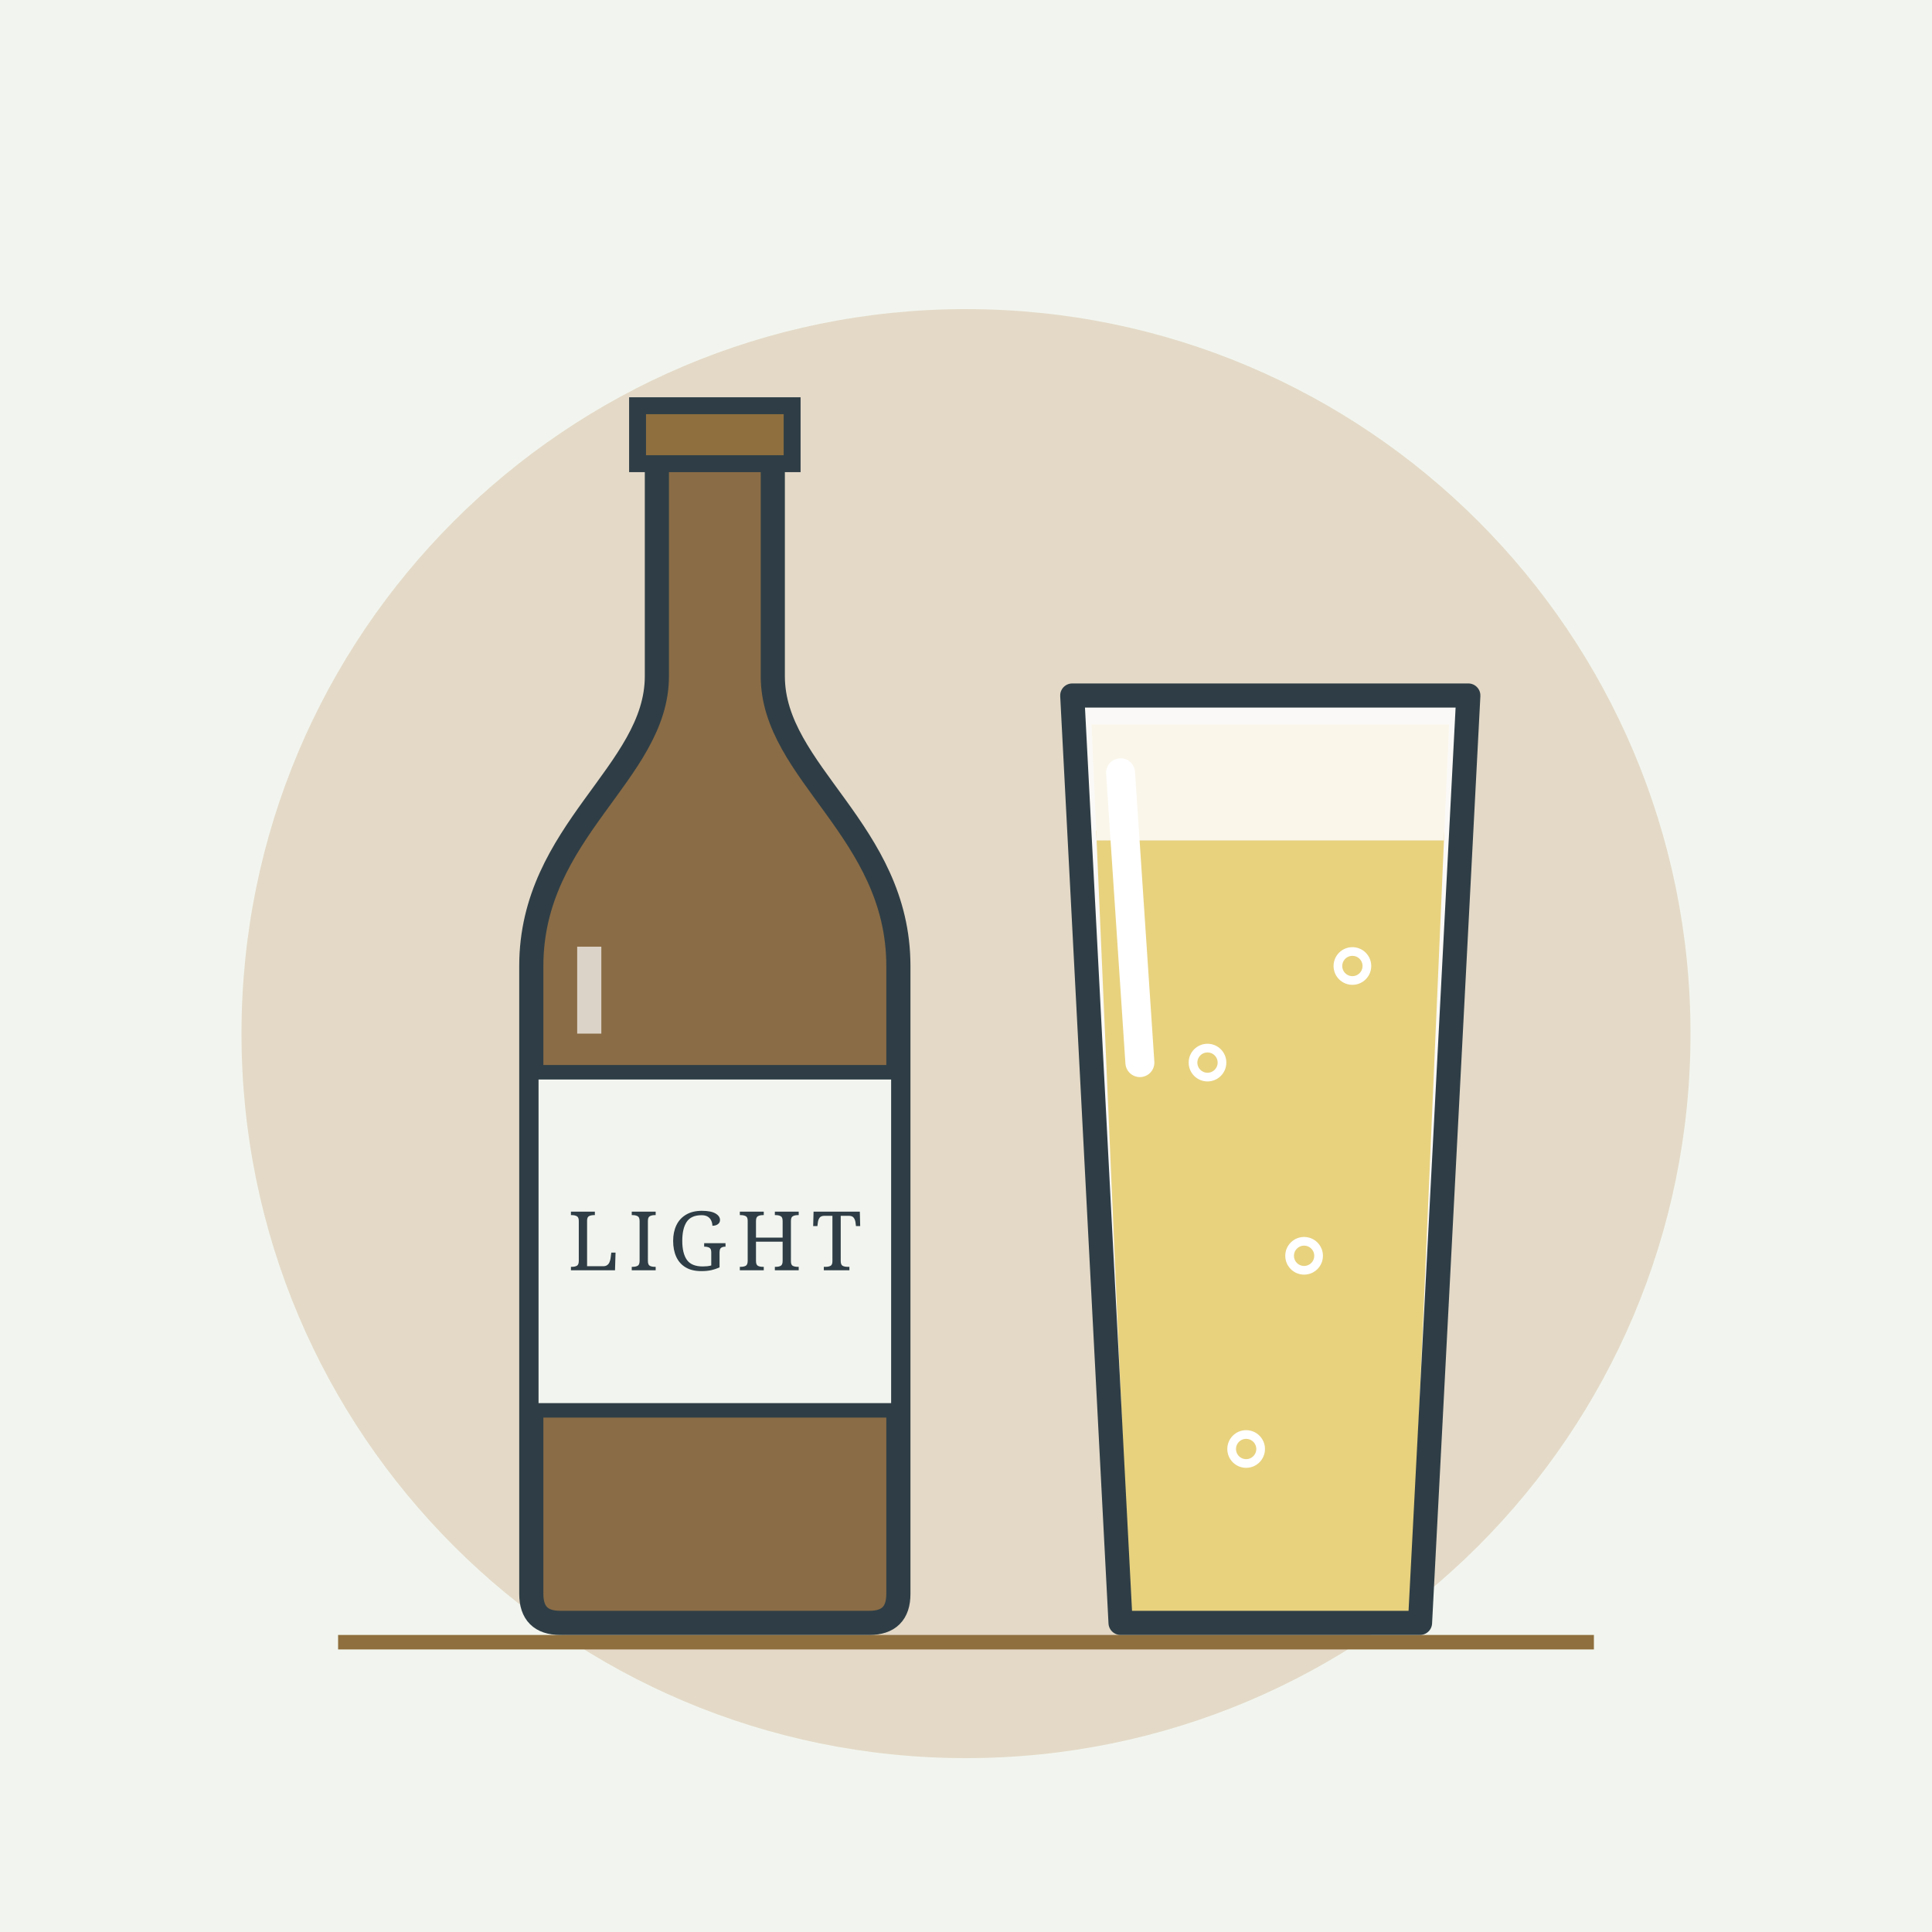
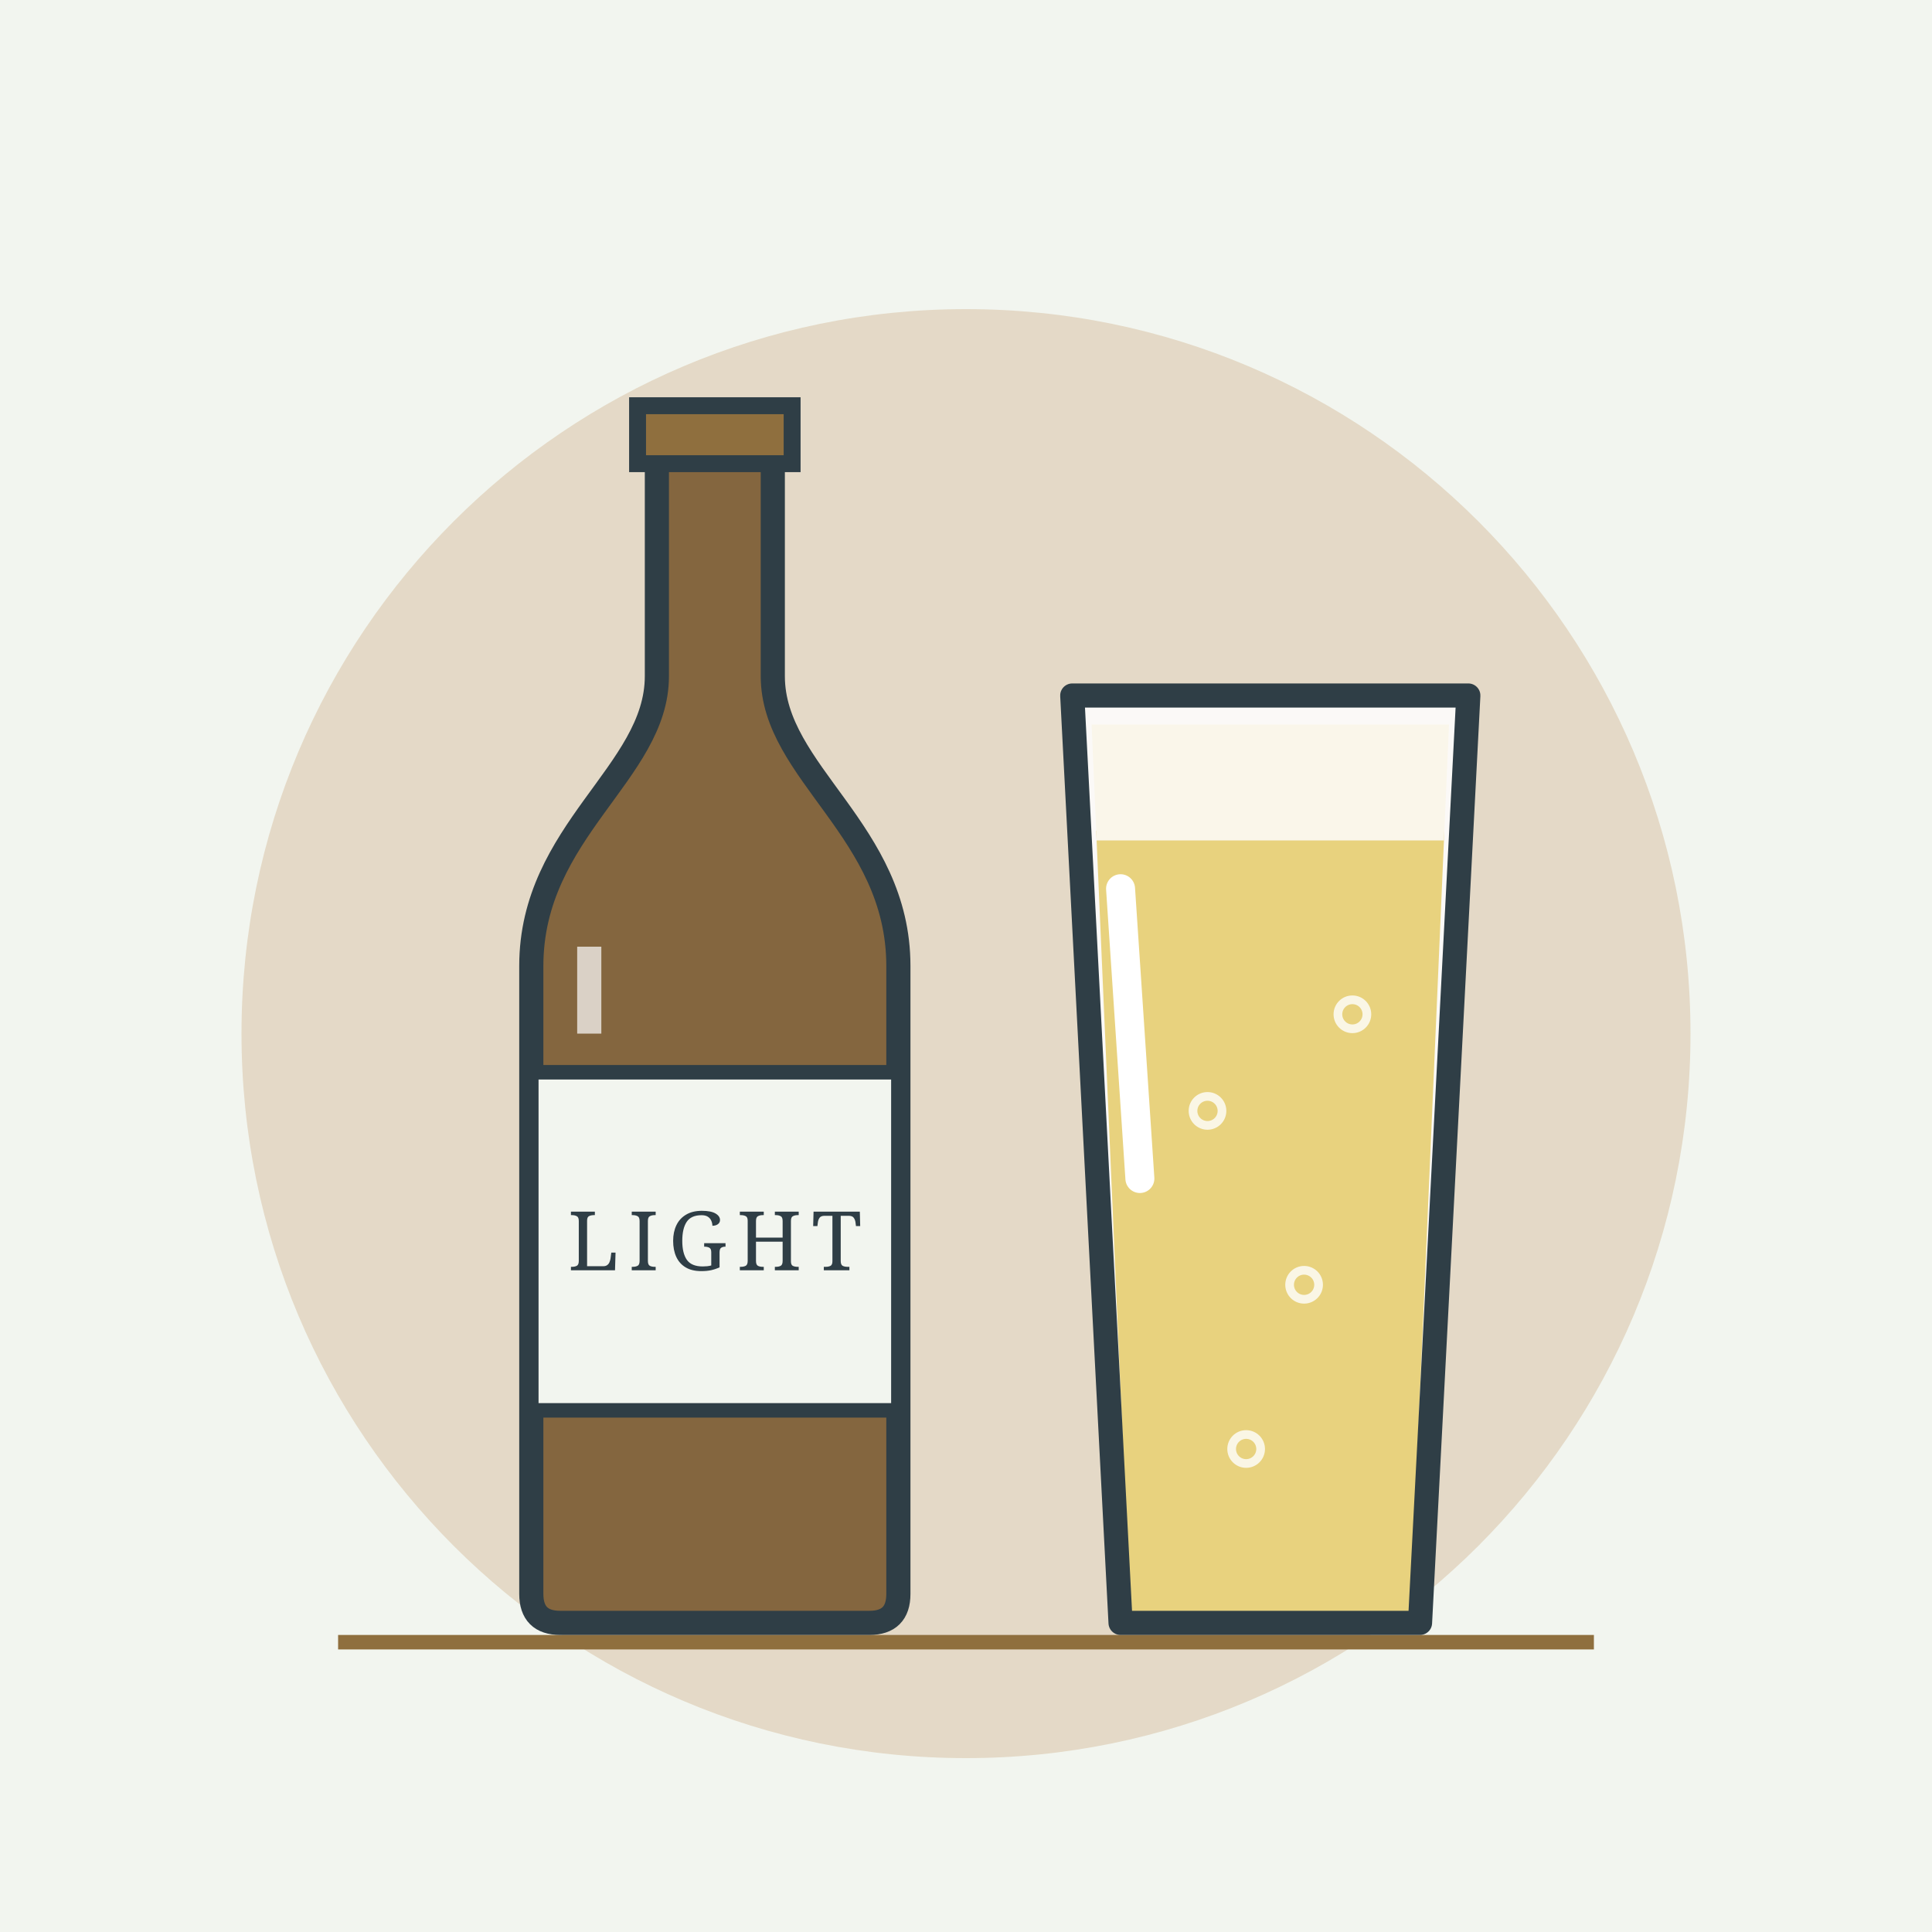
<svg xmlns="http://www.w3.org/2000/svg" viewBox="0 0 400 400" width="400" height="400">
  <rect width="400" height="400" fill="#F2F5EF" />
  <circle cx="200" cy="214" r="150" fill="#D8C3A5" opacity=".55" />
  <line x1="70" y1="340" x2="330" y2="340" stroke="#8F6F3E" stroke-width="3" />
-   <path d="M136 92 L160 92 L160 140 C160 160 186 172 186 200 L186 330 Q186 336 180 336 L116 336 Q110 336 110 330 L110 200 C110 172 136 160 136 140 Z" fill="#7A5A30" fill-opacity=".85" stroke="#2F3E46" stroke-width="5" stroke-linejoin="round" />
+   <path d="M136 92 L160 92 L160 140 C160 160 186 172 186 200 L186 330 Q186 336 180 336 L116 336 Q110 336 110 330 L110 200 C110 172 136 160 136 140 Z" fill="#7A5A30" fill-opacity=".9" stroke="#2F3E46" stroke-width="5" stroke-linejoin="round" />
  <rect x="132" y="84" width="32" height="12" fill="#8F6F3E" stroke="#2F3E46" stroke-width="3.5" />
  <rect x="110" y="222" width="76" height="70" fill="#F2F5EF" stroke="#2F3E46" stroke-width="3" />
  <text x="148" y="263" text-anchor="middle" font-family="Georgia,serif" font-size="17" letter-spacing="2" fill="#2F3E46">LIGHT</text>
  <line x1="122" y1="196" x2="122" y2="214" stroke="#fff" stroke-width="5" opacity=".7" />
  <defs>
-     <clipPath id="g">
+     <clipPath id="g5329">
      <path d="M226 150 L300 150 L292 334 L234 334 Z" />
    </clipPath>
  </defs>
  <path d="M222 144 L304 144 L294 336 L232 336 Z" fill="#fff" fill-opacity=".85" />
-   <g clip-path="url(#g)">
+   <g clip-path="url(#g5329)">
    <rect x="200" y="172" width="120" height="200" fill="#E8D27E" />
    <rect x="200" y="150" width="120" height="24" fill="#FAF6EA" />
-     <circle cx="250" cy="220" r="3" fill="none" stroke="#fff" stroke-width="1.8" />
-     <circle cx="270" cy="260" r="3" fill="none" stroke="#fff" stroke-width="1.8" />
-     <circle cx="258" cy="300" r="3" fill="none" stroke="#fff" stroke-width="1.8" />
-     <circle cx="280" cy="200" r="3" fill="none" stroke="#fff" stroke-width="1.8" />
+     <circle cx="250" cy="230" r="3" fill="none" stroke="#fff" stroke-width="1.8" opacity=".8" />
+     <circle cx="270" cy="266" r="3" fill="none" stroke="#fff" stroke-width="1.8" opacity=".8" />
+     <circle cx="258" cy="300" r="3" fill="none" stroke="#fff" stroke-width="1.8" opacity=".8" />
+     <circle cx="280" cy="210" r="3" fill="none" stroke="#fff" stroke-width="1.8" opacity=".8" />
  </g>
  <path d="M222 144 L304 144 L294 336 L232 336 Z" fill="none" stroke="#2F3E46" stroke-width="5" stroke-linejoin="round" />
-   <line x1="232" y1="160" x2="236" y2="220" stroke="#fff" stroke-width="6" stroke-linecap="round" />
+   <line x1="232" y1="184" x2="236" y2="244" stroke="#fff" stroke-width="6" stroke-linecap="round" />
</svg>
